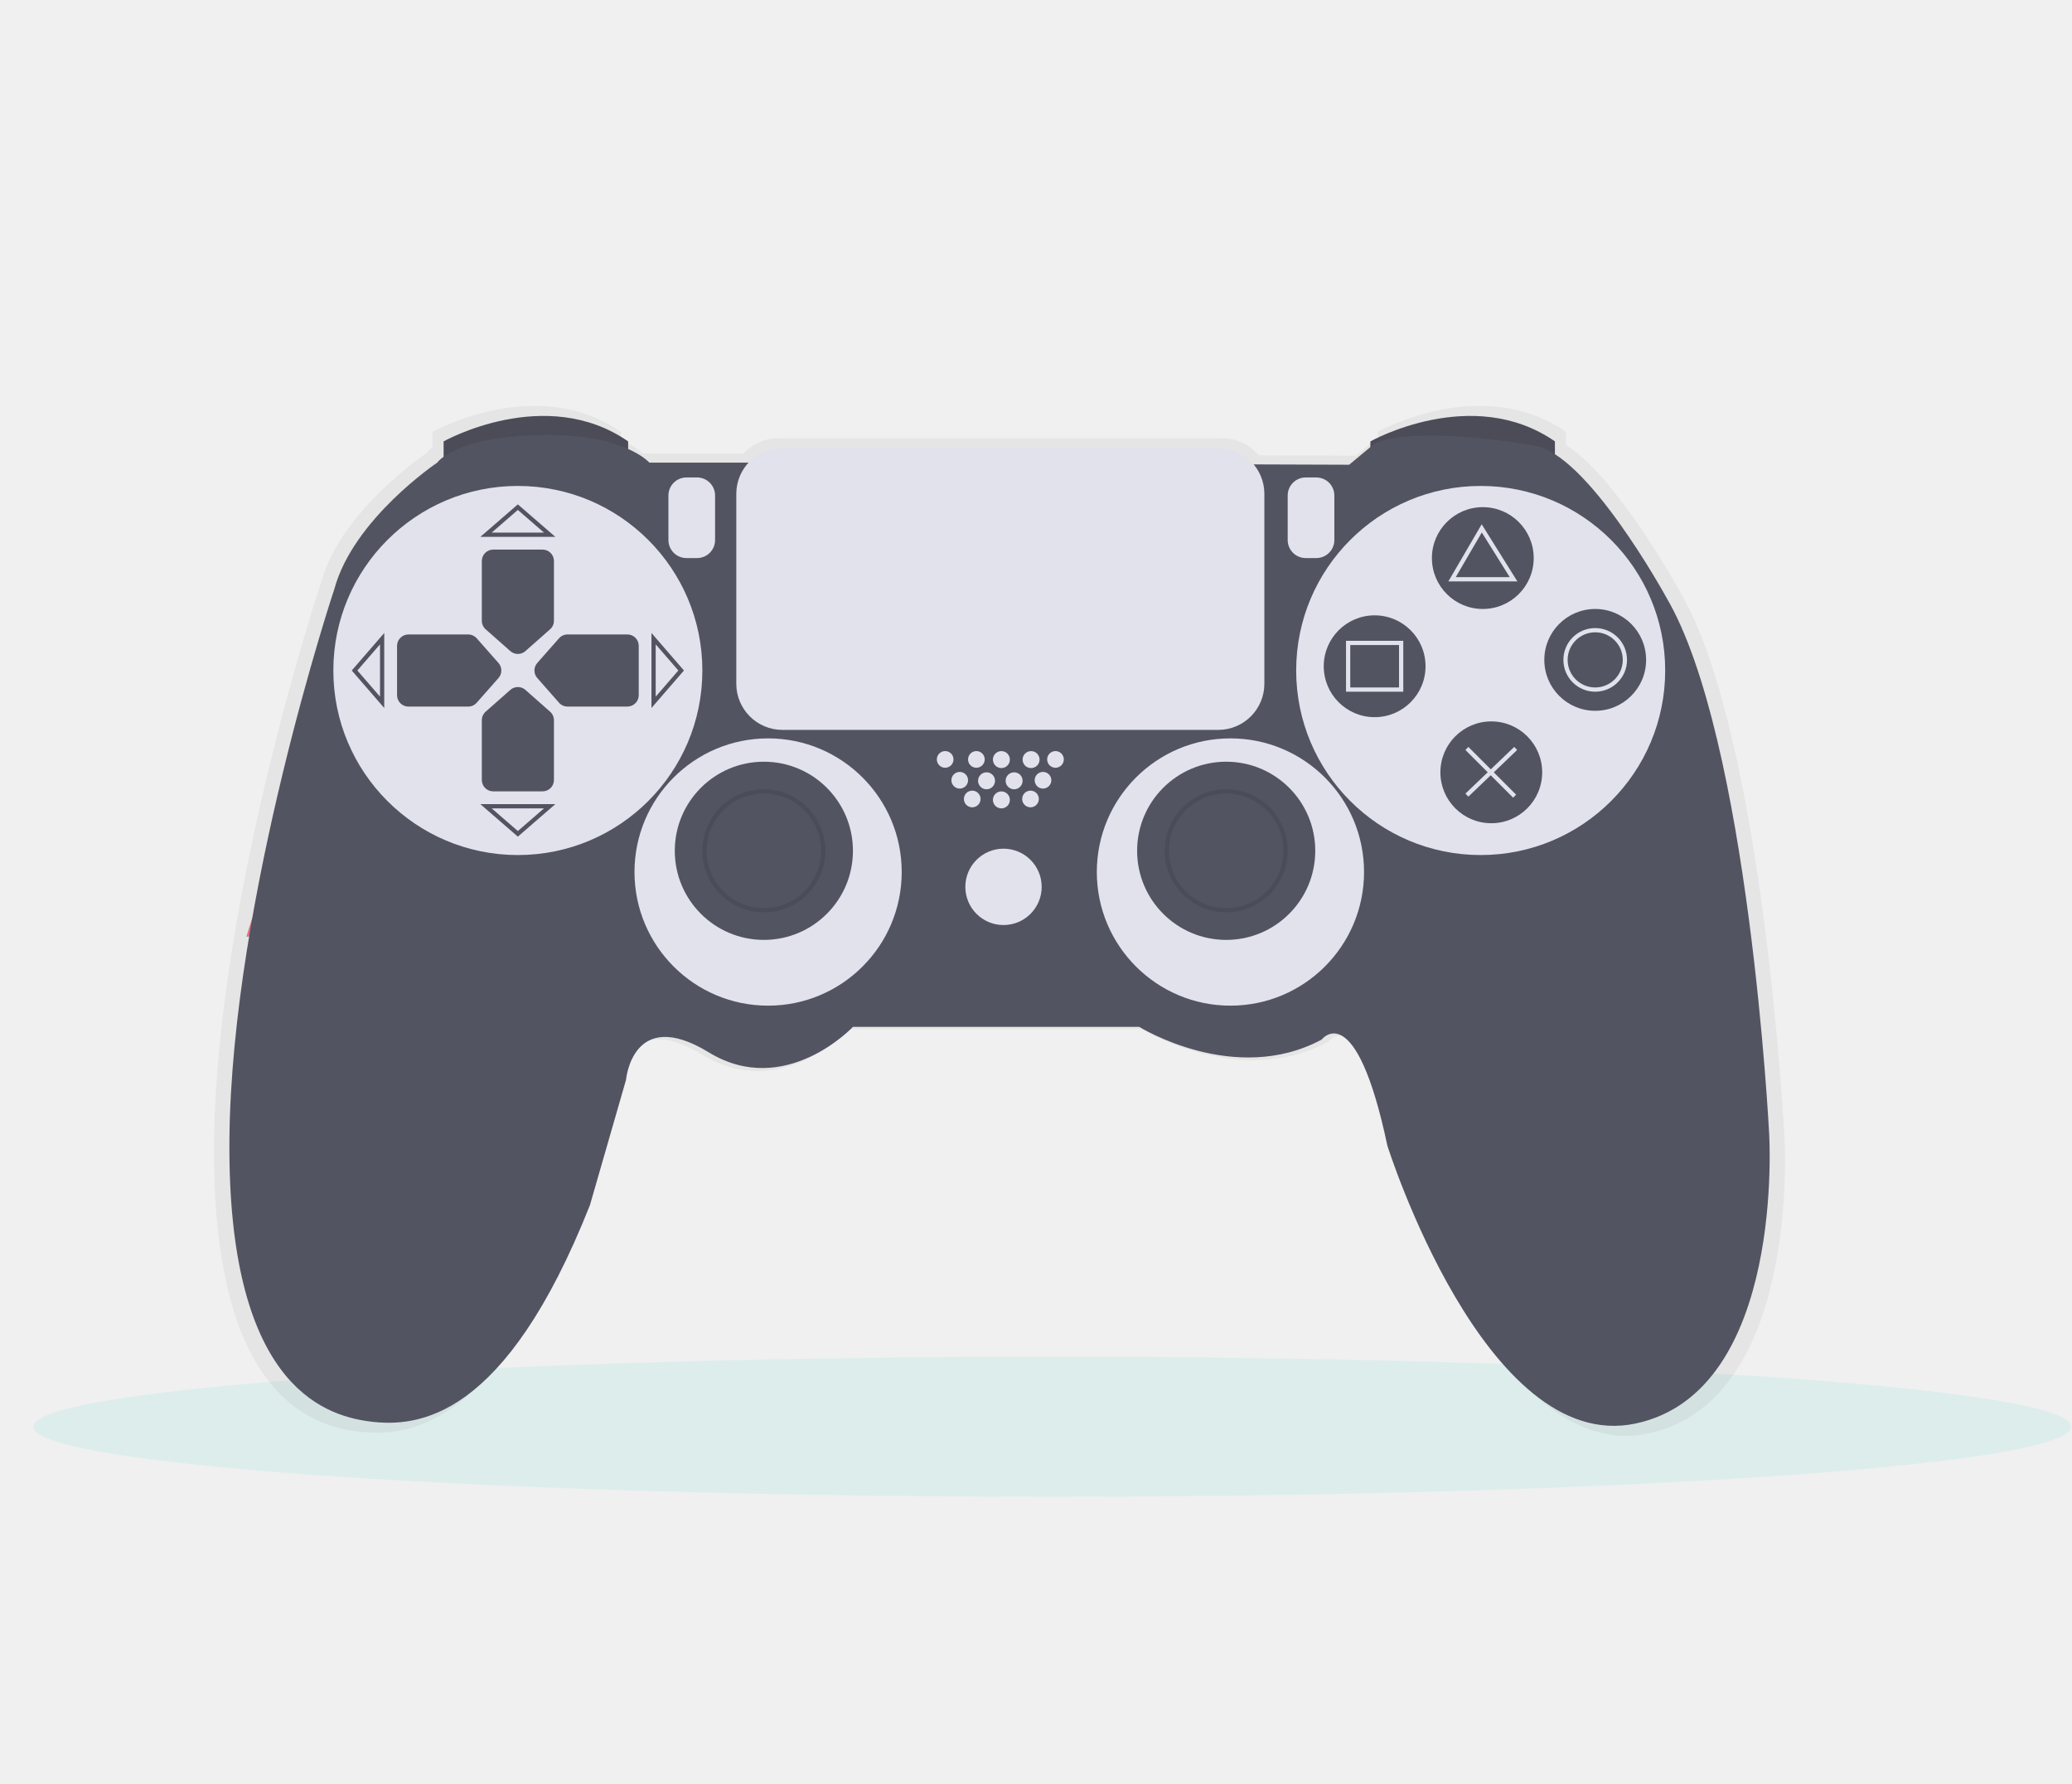
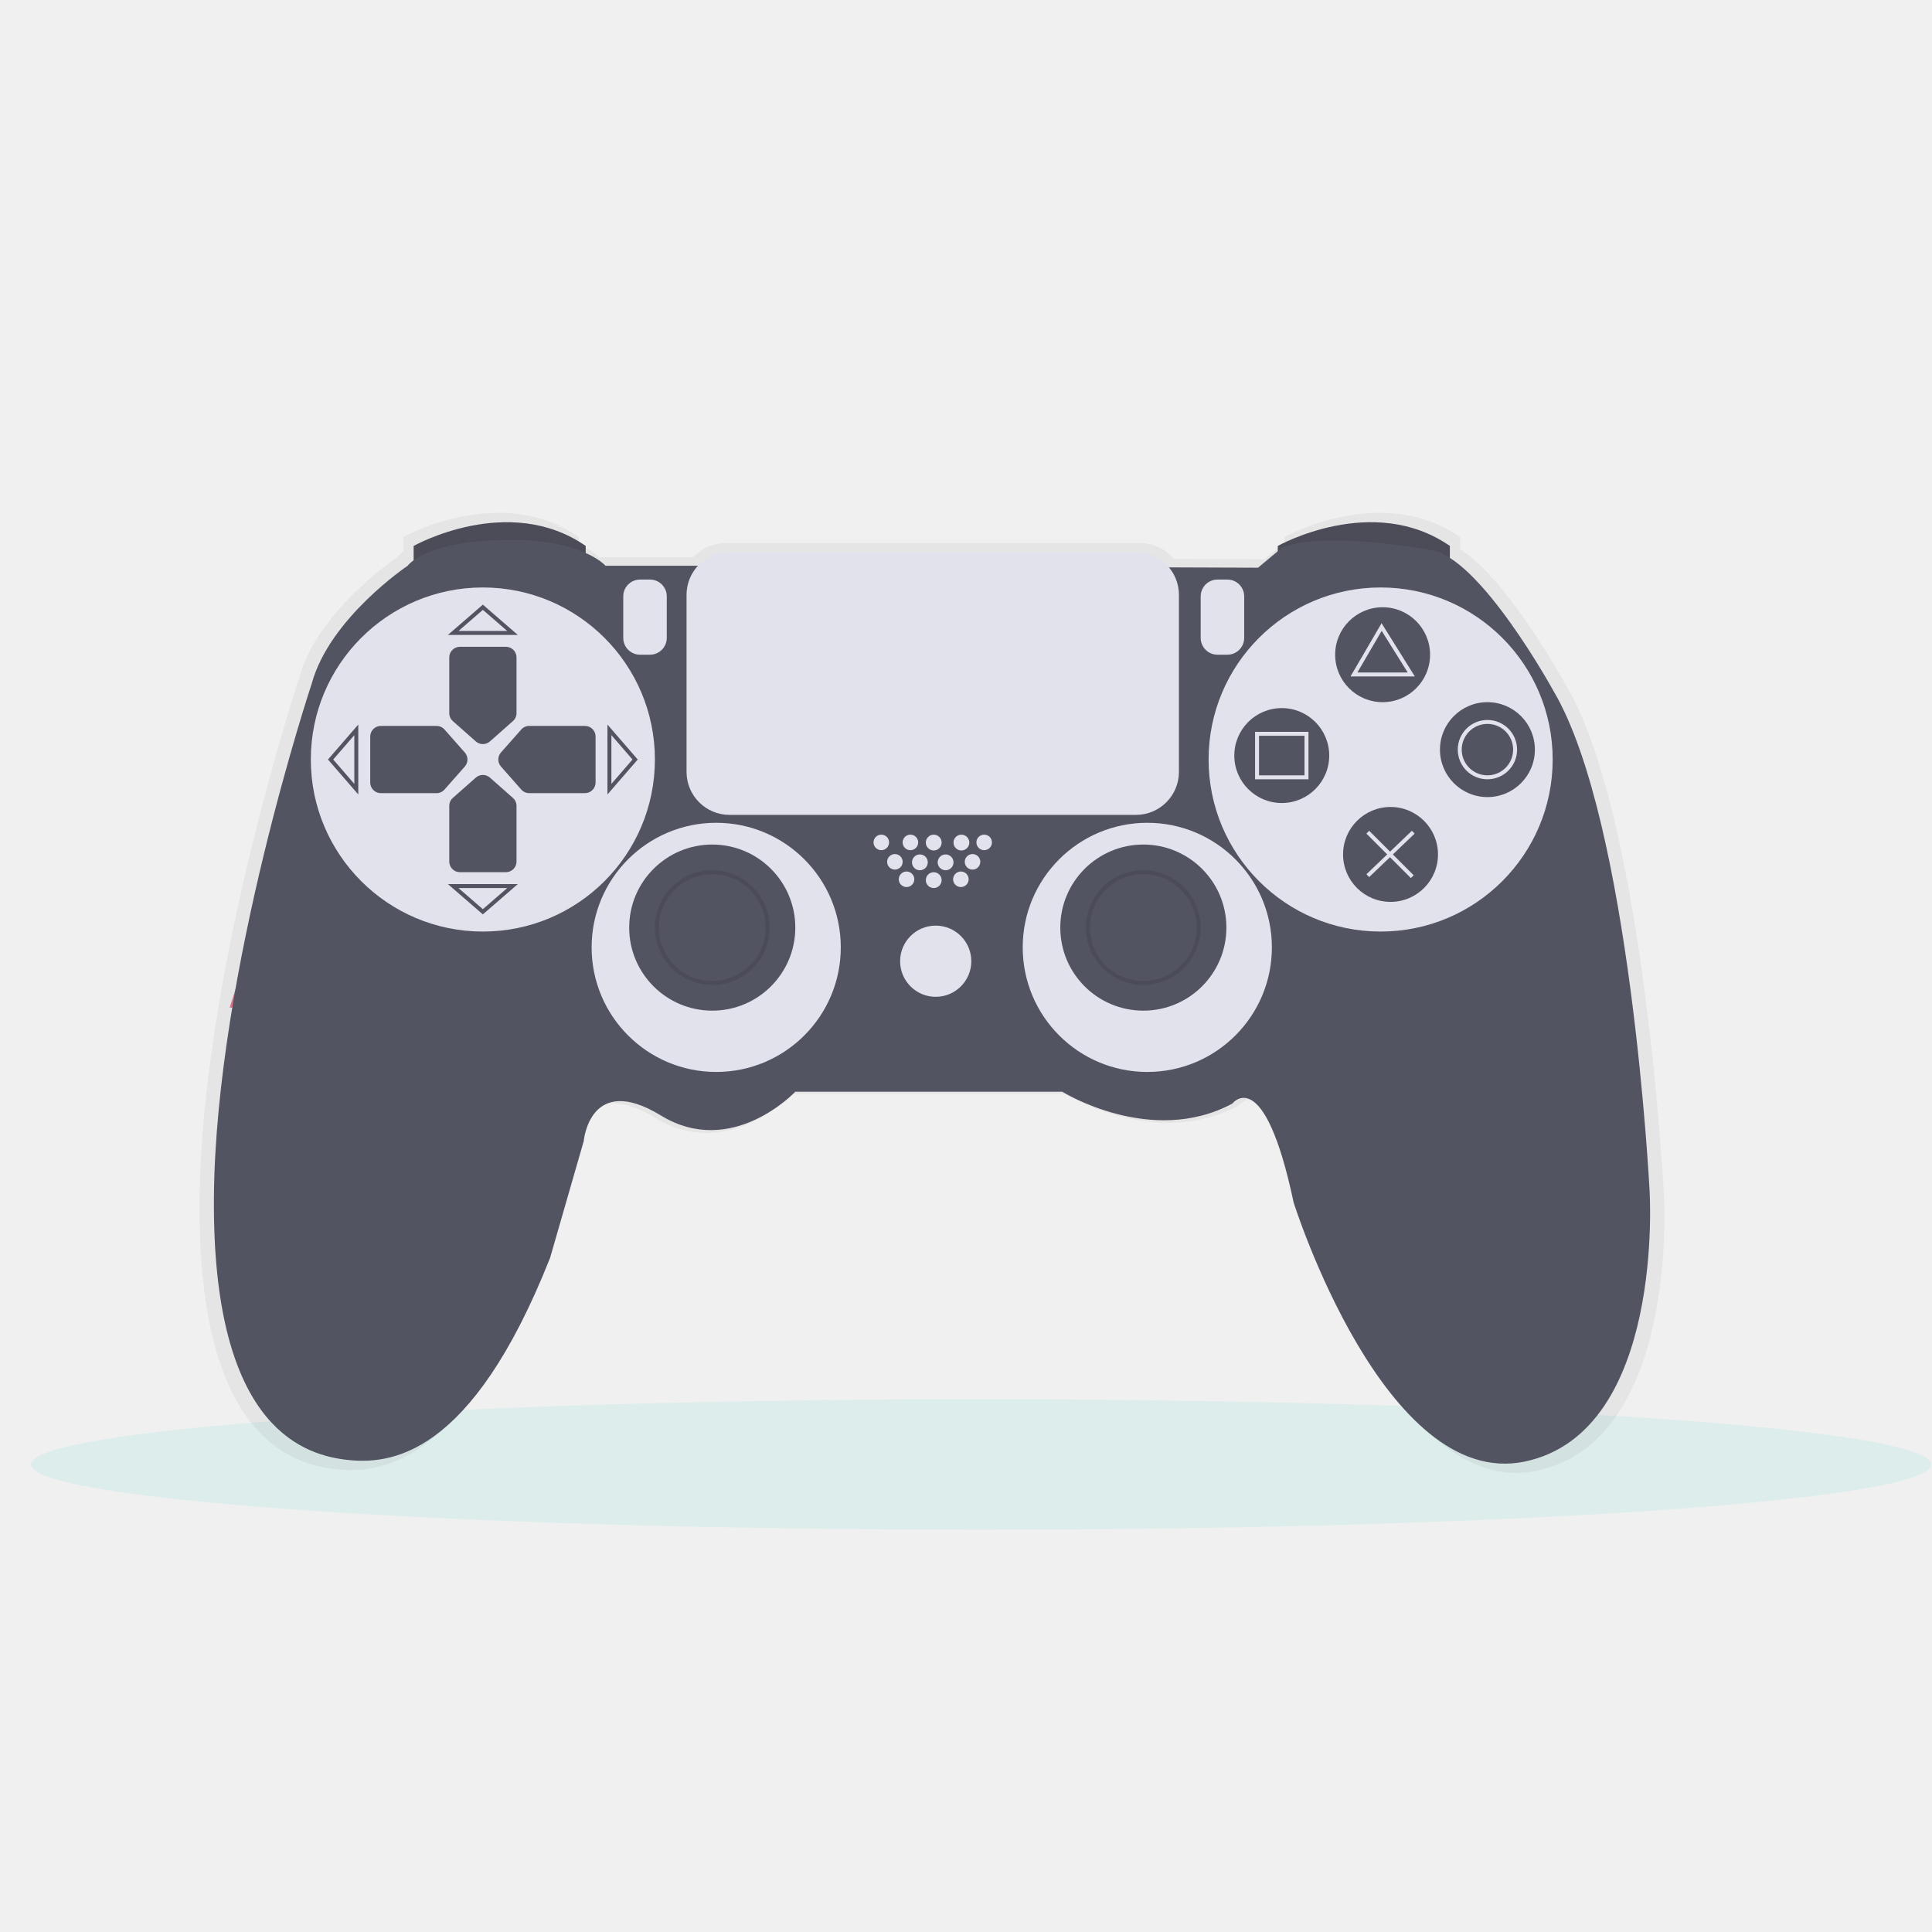
- <svg xmlns="http://www.w3.org/2000/svg" width="977" height="841" viewBox="0 0 977 841" fill="none">
+ <svg xmlns="http://www.w3.org/2000/svg" width="150" height="150" viewBox="0 0 977 841" fill="none">
  <g clip-path="url(#clip0)">
    <path d="M178.77 422.99C167.4 432.99 116.22 441.59 116.22 441.59C116.22 441.59 131 391.86 142.37 381.81C147.848 377.103 154.958 374.741 162.164 375.236C169.369 375.731 176.09 379.043 180.873 384.455C185.655 389.867 188.115 396.944 187.719 404.156C187.324 411.367 184.106 418.133 178.76 422.99H178.77Z" fill="#30DAC5" />
    <path d="M181.16 534.39C171.65 546.22 122.66 563.29 122.66 563.29C122.66 563.29 128.82 511.77 138.33 499.95C142.911 494.313 149.537 490.718 156.761 489.953C163.984 489.187 171.217 491.313 176.877 495.864C182.538 500.416 186.166 507.024 186.969 514.243C187.771 521.463 185.683 528.706 181.16 534.39Z" fill="#30DAC5" />
    <path d="M178.77 422.99C167.4 432.99 116.22 441.59 116.22 441.59C116.22 441.59 131 391.86 142.37 381.81C147.848 377.103 154.958 374.741 162.164 375.236C169.369 375.731 176.09 379.043 180.873 384.455C185.655 389.867 188.115 396.944 187.719 404.156C187.324 411.367 184.106 418.133 178.76 422.99H178.77Z" fill="#FC6681" />
    <path d="M181.16 534.39C171.65 546.22 122.66 563.29 122.66 563.29C122.66 563.29 128.82 511.77 138.33 499.95C142.911 494.313 149.537 490.718 156.761 489.953C163.984 489.187 171.217 491.313 176.877 495.864C182.538 500.416 186.166 507.024 186.969 514.243C187.771 521.463 185.683 528.706 181.16 534.39Z" fill="#FC6681" />
    <path opacity="0.1" d="M496.18 705.58C761.553 705.58 976.68 690.805 976.68 672.58C976.68 654.355 761.553 639.58 496.18 639.58C230.807 639.58 15.68 654.355 15.68 672.58C15.68 690.805 230.807 705.58 496.18 705.58Z" fill="#30DAC5" />
    <path d="M841.4 536.07C841.4 536.07 831.71 345.86 791.93 278.54C791.93 278.54 762.76 225.26 738.38 209.72V203.58C698.6 176.04 649.65 203.58 649.65 203.58V206.3L639.45 214.8L593.52 214.64C591.441 212.135 588.836 210.119 585.888 208.736C582.941 207.353 579.725 206.637 576.47 206.64H366.89C363.827 206.637 360.796 207.269 357.99 208.499C355.184 209.728 352.664 211.526 350.59 213.78H302.89C302.89 213.78 300.08 210.51 292.69 207.22V203.58C252.91 176.04 203.96 203.58 203.96 203.58V210.97C202.797 211.738 201.764 212.687 200.9 213.78C200.9 213.78 160.61 240.78 151.43 274.46C151.43 274.46 101.96 422.86 100.94 539.13C99.92 655.4 144.8 671.72 168.25 674.78C191.7 677.84 233.52 673.78 274.32 570.78L291.66 510.61C291.66 510.61 294.72 474.91 331.44 497.35C368.16 519.79 400.79 485.11 400.79 485.11H538.49C538.49 485.11 584.34 513.63 626.2 491.15C626.2 491.15 642.52 469.73 657.82 542.15C657.82 542.15 704.74 691.06 777.15 675.76C849.56 660.46 841.4 536.07 841.4 536.07Z" fill="url(#paint0_linear)" />
    <path d="M209.18 219.08V208.08C209.18 208.08 257.18 181.08 296.18 208.08V218.08L209.18 219.08Z" fill="#535461" />
    <path d="M646.18 219.08V208.08C646.18 208.08 694.18 181.08 733.18 208.08V218.08L646.18 219.08Z" fill="#535461" />
    <path opacity="0.1" d="M209.18 219.08V208.08C209.18 208.08 257.18 181.08 296.18 208.08V218.08L209.18 219.08Z" fill="black" />
    <path opacity="0.1" d="M646.18 219.08V208.08C646.18 208.08 694.18 181.08 733.18 208.08V218.08L646.18 219.08Z" fill="black" />
    <path d="M353.18 218.08H306.18C306.18 218.08 294.18 204.08 254.18 205.08C214.18 206.08 206.18 218.08 206.18 218.08C206.18 218.08 166.68 244.58 157.68 277.58C157.68 277.58 109.18 423.08 108.18 537.08C107.18 651.08 151.18 667.08 174.18 670.08C197.18 673.08 238.18 669.08 278.18 568.08L295.18 509.08C295.18 509.08 298.18 474.08 334.18 496.08C370.18 518.08 402.18 484.08 402.18 484.08H537.18C537.18 484.08 582.18 512.08 623.18 490.08C623.18 490.08 639.18 469.08 654.18 540.08C654.18 540.08 700.18 686.08 771.18 671.08C842.18 656.08 834.18 534.08 834.18 534.08C834.18 534.08 824.68 347.58 785.68 281.58C785.68 281.58 748.18 213.08 723.18 210.08C723.18 210.08 669.18 200.08 648.18 209.08L636.18 219.08L353.18 218.08Z" fill="#535461" />
    <path d="M244.18 403.08C292.229 403.08 331.18 364.129 331.18 316.08C331.18 268.031 292.229 229.08 244.18 229.08C196.131 229.08 157.18 268.031 157.18 316.08C157.18 364.129 196.131 403.08 244.18 403.08Z" fill="#E2E2EC" />
    <path d="M698.18 403.08C746.229 403.08 785.18 364.129 785.18 316.08C785.18 268.031 746.229 229.08 698.18 229.08C650.131 229.08 611.18 268.031 611.18 316.08C611.18 364.129 650.131 403.08 698.18 403.08Z" fill="#E2E2EC" />
    <path d="M259.34 296.68L247.74 306.94C246.758 307.805 245.494 308.282 244.185 308.282C242.876 308.282 241.612 307.805 240.63 306.94L229.01 296.68C228.442 296.179 227.986 295.564 227.672 294.875C227.358 294.185 227.194 293.437 227.19 292.68V264.45C227.193 263.025 227.761 261.659 228.769 260.652C229.778 259.645 231.145 259.08 232.57 259.08H255.82C256.527 259.079 257.227 259.217 257.88 259.487C258.534 259.757 259.127 260.153 259.627 260.653C260.127 261.153 260.523 261.746 260.793 262.4C261.063 263.053 261.201 263.753 261.2 264.46V292.66C261.194 293.424 261.024 294.177 260.704 294.871C260.383 295.564 259.918 296.181 259.34 296.68V296.68Z" fill="#535461" />
    <path d="M259.34 335.47L247.74 325.22C246.758 324.355 245.494 323.878 244.185 323.878C242.876 323.878 241.612 324.355 240.63 325.22L229.01 335.48C228.442 335.981 227.986 336.596 227.672 337.285C227.358 337.975 227.194 338.723 227.19 339.48V367.68C227.189 368.387 227.327 369.087 227.597 369.74C227.867 370.394 228.263 370.987 228.763 371.487C229.263 371.987 229.856 372.383 230.51 372.653C231.163 372.923 231.863 373.061 232.57 373.06H255.82C256.526 373.061 257.225 372.923 257.878 372.654C258.531 372.385 259.124 371.99 259.624 371.491C260.123 370.992 260.52 370.4 260.79 369.747C261.061 369.095 261.2 368.396 261.2 367.69V339.49C261.194 338.726 261.024 337.973 260.704 337.279C260.383 336.586 259.918 335.969 259.34 335.47V335.47Z" fill="#535461" />
    <path d="M224.79 331.26L235.05 319.64C235.915 318.658 236.392 317.394 236.392 316.085C236.392 314.776 235.915 313.512 235.05 312.53L224.79 300.91C224.289 300.342 223.674 299.887 222.985 299.573C222.295 299.259 221.548 299.095 220.79 299.09H192.59C191.165 299.093 189.799 299.661 188.792 300.669C187.786 301.678 187.22 303.045 187.22 304.47V327.72C187.219 328.427 187.357 329.127 187.627 329.78C187.897 330.434 188.293 331.027 188.793 331.527C189.293 332.027 189.887 332.423 190.54 332.693C191.193 332.963 191.893 333.101 192.6 333.1H220.8C221.557 333.092 222.304 332.924 222.992 332.607C223.68 332.29 224.292 331.831 224.79 331.26V331.26Z" fill="#535461" />
    <path d="M263.58 331.26L253.34 319.63C252.473 318.649 251.995 317.384 251.995 316.075C251.995 314.766 252.473 313.501 253.34 312.52L263.6 300.9C264.101 300.332 264.716 299.876 265.405 299.562C266.095 299.248 266.842 299.084 267.6 299.08H295.8C296.507 299.079 297.207 299.217 297.86 299.487C298.514 299.757 299.107 300.153 299.607 300.653C300.107 301.153 300.503 301.746 300.773 302.4C301.043 303.053 301.181 303.753 301.18 304.46V327.71C301.181 328.416 301.043 329.115 300.774 329.768C300.505 330.421 300.109 331.014 299.611 331.514C299.112 332.013 298.519 332.41 297.867 332.68C297.215 332.951 296.516 333.09 295.81 333.09H267.61C266.847 333.089 266.092 332.925 265.398 332.609C264.703 332.294 264.083 331.834 263.58 331.26Z" fill="#535461" />
    <path d="M229.18 252.08H259.18L244.18 239.08L229.18 252.08Z" stroke="#535461" stroke-width="2" stroke-miterlimit="10" />
    <path d="M229.18 380.08H259.18L244.18 393.08L229.18 380.08Z" stroke="#535461" stroke-width="2" stroke-miterlimit="10" />
    <path d="M180.18 301.08V331.08L167.18 316.08L180.18 301.08Z" stroke="#535461" stroke-width="2" stroke-miterlimit="10" />
    <path d="M308.18 301.08V331.08L321.18 316.08L308.18 301.08Z" stroke="#535461" stroke-width="2" stroke-miterlimit="10" />
    <path d="M362.18 474.08C396.974 474.08 425.18 445.874 425.18 411.08C425.18 376.286 396.974 348.08 362.18 348.08C327.386 348.08 299.18 376.286 299.18 411.08C299.18 445.874 327.386 474.08 362.18 474.08Z" fill="#E2E2EC" />
    <path d="M360.18 443.08C383.376 443.08 402.18 424.276 402.18 401.08C402.18 377.884 383.376 359.08 360.18 359.08C336.984 359.08 318.18 377.884 318.18 401.08C318.18 424.276 336.984 443.08 360.18 443.08Z" fill="#535461" />
    <path d="M580.18 474.08C614.974 474.08 643.18 445.874 643.18 411.08C643.18 376.286 614.974 348.08 580.18 348.08C545.386 348.08 517.18 376.286 517.18 411.08C517.18 445.874 545.386 474.08 580.18 474.08Z" fill="#E2E2EC" />
    <path d="M578.18 443.08C601.376 443.08 620.18 424.276 620.18 401.08C620.18 377.884 601.376 359.08 578.18 359.08C554.984 359.08 536.18 377.884 536.18 401.08C536.18 424.276 554.984 443.08 578.18 443.08Z" fill="#535461" />
    <path opacity="0.1" d="M360.18 429.08C375.644 429.08 388.18 416.544 388.18 401.08C388.18 385.616 375.644 373.08 360.18 373.08C344.716 373.08 332.18 385.616 332.18 401.08C332.18 416.544 344.716 429.08 360.18 429.08Z" stroke="black" stroke-width="2" stroke-miterlimit="10" />
    <path opacity="0.1" d="M578.18 429.08C593.644 429.08 606.18 416.544 606.18 401.08C606.18 385.616 593.644 373.08 578.18 373.08C562.716 373.08 550.18 385.616 550.18 401.08C550.18 416.544 562.716 429.08 578.18 429.08Z" stroke="black" stroke-width="2" stroke-miterlimit="10" />
    <path d="M473.18 436.08C483.121 436.08 491.18 428.021 491.18 418.08C491.18 408.139 483.121 400.08 473.18 400.08C463.239 400.08 455.18 408.139 455.18 418.08C455.18 428.021 463.239 436.08 473.18 436.08Z" fill="#E2E2EC" />
    <path d="M445.67 361.93C447.841 361.93 449.6 360.171 449.6 358C449.6 355.83 447.841 354.07 445.67 354.07C443.5 354.07 441.74 355.83 441.74 358C441.74 360.171 443.5 361.93 445.67 361.93Z" fill="#E2E2EC" />
    <path d="M460.39 361.93C462.56 361.93 464.32 360.171 464.32 358C464.32 355.83 462.56 354.07 460.39 354.07C458.22 354.07 456.46 355.83 456.46 358C456.46 360.171 458.22 361.93 460.39 361.93Z" fill="#E2E2EC" />
    <path d="M458.43 380.58C460.6 380.58 462.36 378.82 462.36 376.65C462.36 374.479 460.6 372.72 458.43 372.72C456.26 372.72 454.5 374.479 454.5 376.65C454.5 378.82 456.26 380.58 458.43 380.58Z" fill="#E2E2EC" />
    <path d="M472.18 381.08C474.389 381.08 476.18 379.289 476.18 377.08C476.18 374.871 474.389 373.08 472.18 373.08C469.971 373.08 468.18 374.871 468.18 377.08C468.18 379.289 469.971 381.08 472.18 381.08Z" fill="#E2E2EC" />
    <path d="M485.91 380.58C488.08 380.58 489.84 378.82 489.84 376.65C489.84 374.479 488.08 372.72 485.91 372.72C483.739 372.72 481.98 374.479 481.98 376.65C481.98 378.82 483.739 380.58 485.91 380.58Z" fill="#E2E2EC" />
    <path d="M452.54 371.75C454.71 371.75 456.47 369.99 456.47 367.82C456.47 365.65 454.71 363.89 452.54 363.89C450.369 363.89 448.61 365.65 448.61 367.82C448.61 369.99 450.369 371.75 452.54 371.75Z" fill="#E2E2EC" />
    <path d="M465.18 372.08C467.389 372.08 469.18 370.289 469.18 368.08C469.18 365.871 467.389 364.08 465.18 364.08C462.971 364.08 461.18 365.871 461.18 368.08C461.18 370.289 462.971 372.08 465.18 372.08Z" fill="#E2E2EC" />
    <path d="M478.18 372.08C480.389 372.08 482.18 370.289 482.18 368.08C482.18 365.871 480.389 364.08 478.18 364.08C475.971 364.08 474.18 365.871 474.18 368.08C474.18 370.289 475.971 372.08 478.18 372.08Z" fill="#E2E2EC" />
    <path d="M491.8 371.75C493.971 371.75 495.73 369.99 495.73 367.82C495.73 365.65 493.971 363.89 491.8 363.89C489.63 363.89 487.87 365.65 487.87 367.82C487.87 369.99 489.63 371.75 491.8 371.75Z" fill="#E2E2EC" />
    <path d="M472.18 362.08C474.389 362.08 476.18 360.289 476.18 358.08C476.18 355.871 474.389 354.08 472.18 354.08C469.971 354.08 468.18 355.871 468.18 358.08C468.18 360.289 469.971 362.08 472.18 362.08Z" fill="#E2E2EC" />
    <path d="M486.18 362.08C488.389 362.08 490.18 360.289 490.18 358.08C490.18 355.871 488.389 354.08 486.18 354.08C483.971 354.08 482.18 355.871 482.18 358.08C482.18 360.289 483.971 362.08 486.18 362.08Z" fill="#E2E2EC" />
    <path d="M497.69 361.93C499.86 361.93 501.62 360.171 501.62 358C501.62 355.83 499.86 354.07 497.69 354.07C495.519 354.07 493.76 355.83 493.76 358C493.76 360.171 495.519 361.93 497.69 361.93Z" fill="#E2E2EC" />
    <path d="M328.68 225.08H323.68C318.986 225.08 315.18 228.886 315.18 233.58V254.58C315.18 259.274 318.986 263.08 323.68 263.08H328.68C333.375 263.08 337.18 259.274 337.18 254.58V233.58C337.18 228.886 333.375 225.08 328.68 225.08Z" fill="#E2E2EC" />
    <path d="M620.68 225.08H615.68C610.986 225.08 607.18 228.886 607.18 233.58V254.58C607.18 259.274 610.986 263.08 615.68 263.08H620.68C625.375 263.08 629.18 259.274 629.18 254.58V233.58C629.18 228.886 625.375 225.08 620.68 225.08Z" fill="#E2E2EC" />
    <path d="M699.18 287.08C712.435 287.08 723.18 276.335 723.18 263.08C723.18 249.825 712.435 239.08 699.18 239.08C685.925 239.08 675.18 249.825 675.18 263.08C675.18 276.335 685.925 287.08 699.18 287.08Z" fill="#535461" />
    <path d="M648.18 338.08C661.435 338.08 672.18 327.335 672.18 314.08C672.18 300.825 661.435 290.08 648.18 290.08C634.925 290.08 624.18 300.825 624.18 314.08C624.18 327.335 634.925 338.08 648.18 338.08Z" fill="#535461" />
    <path d="M752.18 335.08C765.435 335.08 776.18 324.335 776.18 311.08C776.18 297.825 765.435 287.08 752.18 287.08C738.925 287.08 728.18 297.825 728.18 311.08C728.18 324.335 738.925 335.08 752.18 335.08Z" fill="#535461" />
    <path d="M703.18 388.08C716.435 388.08 727.18 377.335 727.18 364.08C727.18 350.825 716.435 340.08 703.18 340.08C689.925 340.08 679.18 350.825 679.18 364.08C679.18 377.335 689.925 388.08 703.18 388.08Z" fill="#535461" />
    <path d="M574.43 211.08H368.93C356.918 211.08 347.18 220.818 347.18 232.83V322.33C347.18 334.342 356.918 344.08 368.93 344.08H574.43C586.442 344.08 596.18 334.342 596.18 322.33V232.83C596.18 220.818 586.442 211.08 574.43 211.08Z" fill="#E2E2EC" />
    <path d="M684.68 273.08L698.68 249.08L713.68 273.08H684.68Z" stroke="#E2E2EC" stroke-width="2" stroke-miterlimit="10" />
    <path d="M660.68 303.08H635.68V325.08H660.68V303.08Z" stroke="#E2E2EC" stroke-width="2" stroke-miterlimit="10" />
    <path d="M752.18 325.08C759.912 325.08 766.18 318.812 766.18 311.08C766.18 303.348 759.912 297.08 752.18 297.08C744.448 297.08 738.18 303.348 738.18 311.08C738.18 318.812 744.448 325.08 752.18 325.08Z" stroke="#E2E2EC" stroke-width="2" stroke-miterlimit="10" />
    <path d="M691.68 352.83L714.18 375.33" stroke="#E2E2EC" stroke-width="2" stroke-miterlimit="10" />
    <path d="M714.68 352.83L691.68 374.83" stroke="#E2E2EC" stroke-width="2" stroke-miterlimit="10" />
  </g>
  <defs>
    <linearGradient id="paint0_linear" x1="431938" y1="343335" x2="431938" y2="107584" gradientUnits="userSpaceOnUse">
      <stop stop-color="#808080" stop-opacity="0.25" />
      <stop offset="0.54" stop-color="#808080" stop-opacity="0.12" />
      <stop offset="1" stop-color="#808080" stop-opacity="0.1" />
    </linearGradient>
    <clipPath id="clip0">
      <rect width="976.68" height="840.3" fill="white" />
    </clipPath>
  </defs>
</svg>
